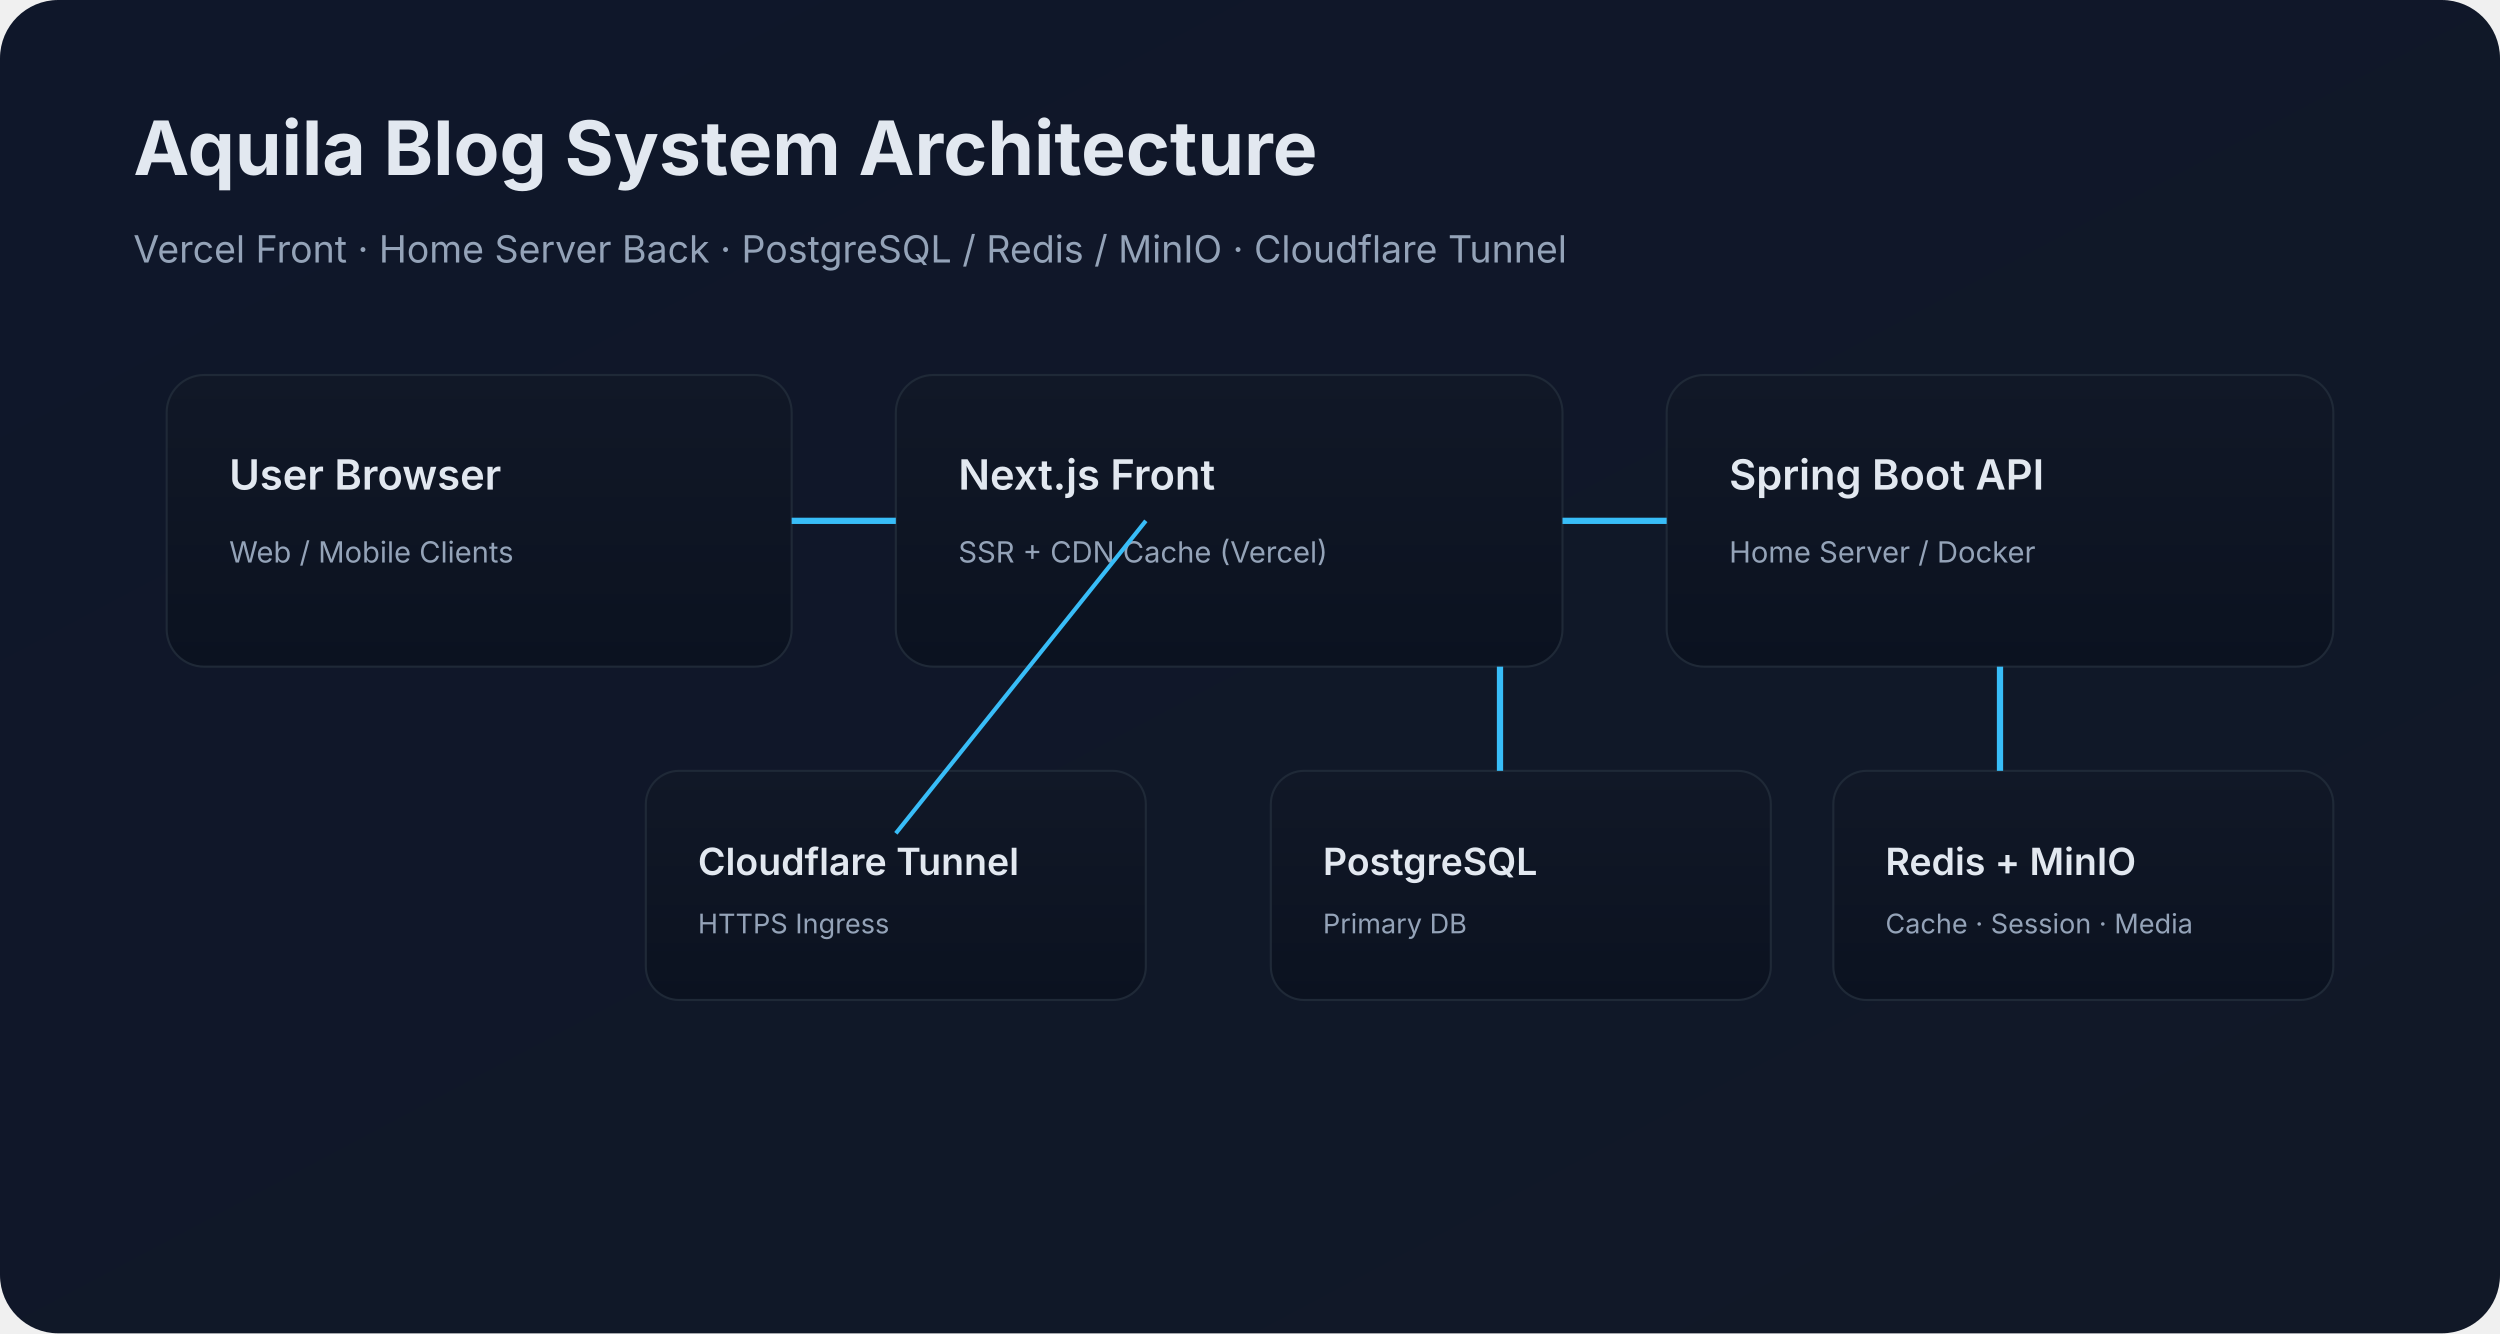
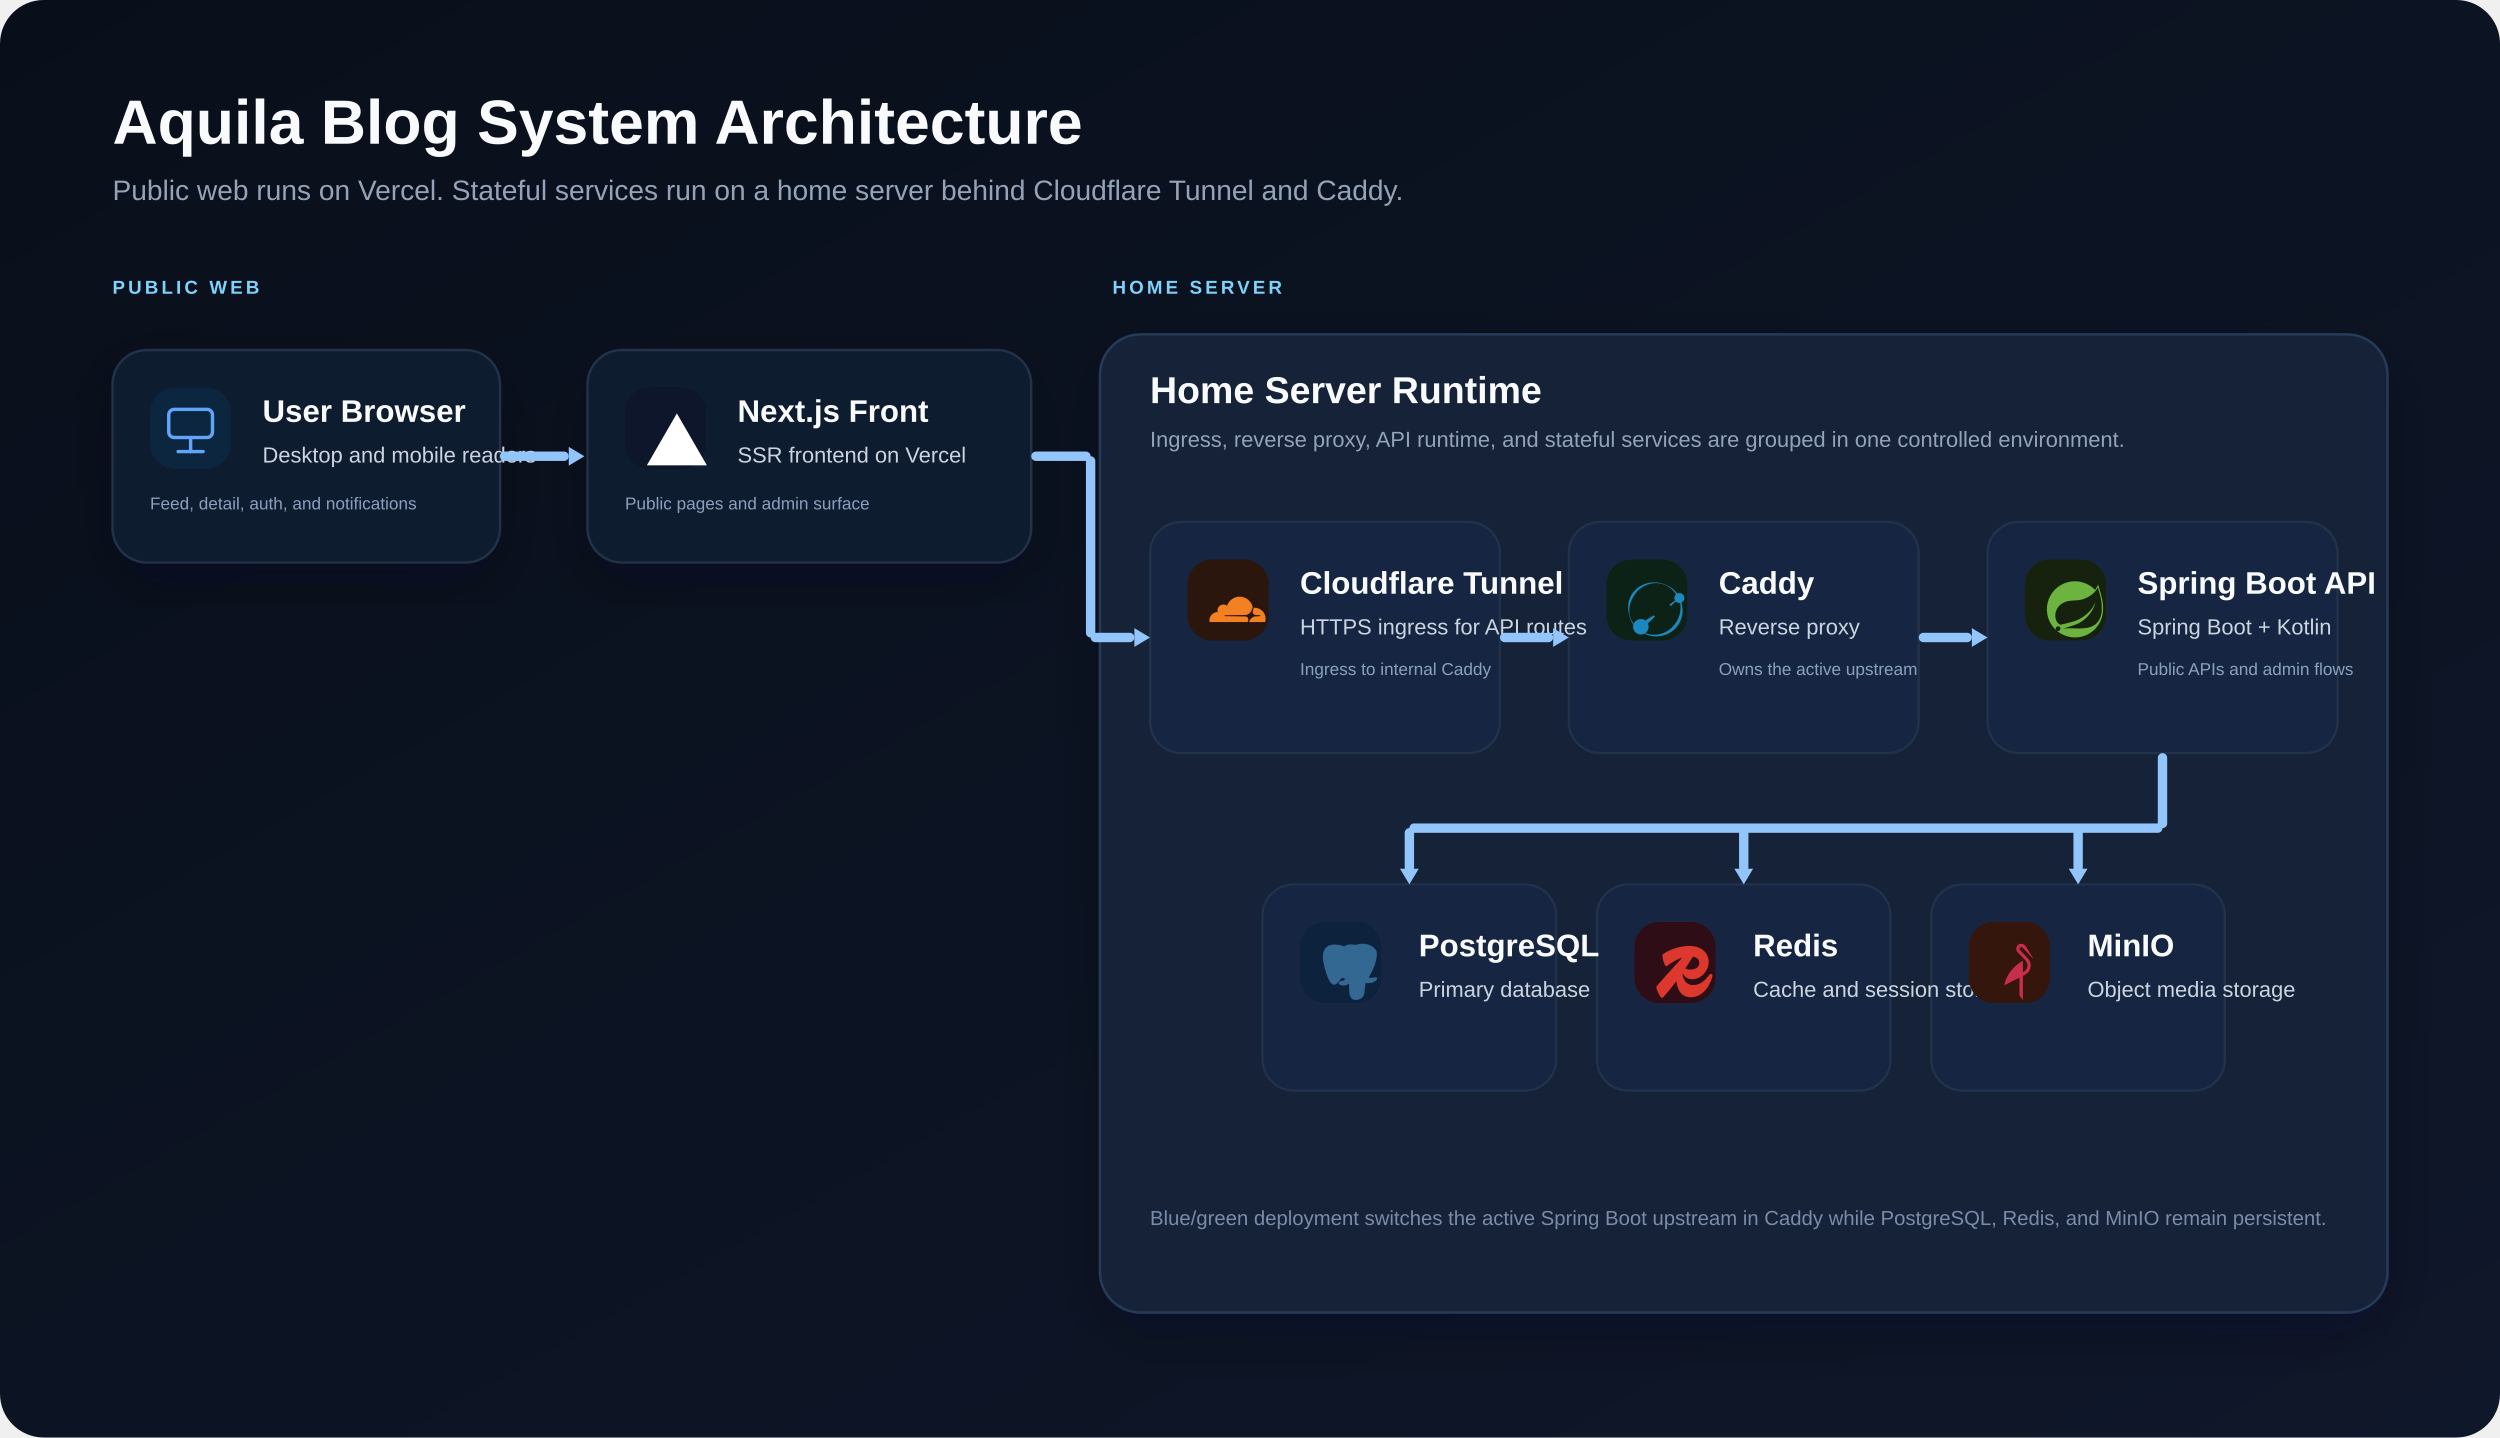
- <svg xmlns="http://www.w3.org/2000/svg" width="1200" height="640" viewBox="0 0 1200 640">
+ <svg xmlns="http://www.w3.org/2000/svg" width="1600" height="920" viewBox="0 0 1600 920">
  <defs>
    <linearGradient id="bg" x1="0" y1="0" x2="1" y2="1">
-       <stop offset="0%" stop-color="#0f172a" />
-       <stop offset="100%" stop-color="#111827" />
+       <stop offset="0%" stop-color="#090f1a" />
+       <stop offset="100%" stop-color="#0f172a" />
    </linearGradient>
-     <linearGradient id="card" x1="0" y1="0" x2="0" y2="1">
-       <stop offset="0%" stop-color="#111827" />
-       <stop offset="100%" stop-color="#0b1220" />
-     </linearGradient>
+     <filter id="shadow" x="-20%" y="-20%" width="140%" height="140%">
+       <feDropShadow dx="0" dy="14" stdDeviation="18" flood-color="#020617" flood-opacity="0.28" />
+     </filter>
+     <style>
+       .title { fill: #f8fafc; font-family: Arial, sans-serif; font-size: 40px; font-weight: 700; }
+       .subtitle { fill: #94a3b8; font-family: Arial, sans-serif; font-size: 18px; font-weight: 400; }
+       .section { fill: #7dd3fc; font-family: Arial, sans-serif; font-size: 12px; font-weight: 700; letter-spacing: 2px; }
+       .group-title { fill: #f8fafc; font-family: Arial, sans-serif; font-size: 24px; font-weight: 700; }
+       .group-text { fill: #94a3b8; font-family: Arial, sans-serif; font-size: 14px; font-weight: 400; }
+       .card-title { fill: #f8fafc; font-family: Arial, sans-serif; font-size: 20px; font-weight: 700; }
+       .card-line { fill: #cbd5e1; font-family: Arial, sans-serif; font-size: 14px; font-weight: 400; }
+       .card-note { fill: #8aa0bf; font-family: Arial, sans-serif; font-size: 11px; font-weight: 400; }
+       .footer { fill: #7b8ca8; font-family: Arial, sans-serif; font-size: 13px; font-weight: 400; }
+     </style>
  </defs>
-   <rect width="1200" height="640" fill="url(#bg)" rx="28" />
-   <text x="64" y="84" fill="#e2e8f0" font-size="36" font-family="Inter, Arial, sans-serif" font-weight="700">Aquila Blog System Architecture</text>
-   <text x="64" y="126" fill="#94a3b8" font-size="18" font-family="Inter, Arial, sans-serif">Vercel Front · Home Server Back · PostgreSQL / Redis / MinIO · Cloudflare Tunnel</text>
-   <rect x="80" y="180" width="300" height="140" rx="18" fill="url(#card)" stroke="#1f2937" />
-   <text x="110" y="235" fill="#e2e8f0" font-size="20" font-family="Inter, Arial, sans-serif" font-weight="600">User Browser</text>
-   <text x="110" y="270" fill="#94a3b8" font-size="14" font-family="Inter, Arial, sans-serif">Web / Mobile Clients</text>
-   <rect x="430" y="180" width="320" height="140" rx="18" fill="url(#card)" stroke="#1f2937" />
-   <text x="460" y="235" fill="#e2e8f0" font-size="20" font-family="Inter, Arial, sans-serif" font-weight="600">Next.js Front</text>
-   <text x="460" y="270" fill="#94a3b8" font-size="14" font-family="Inter, Arial, sans-serif">SSR + CDN Cache (Vercel)</text>
-   <rect x="800" y="180" width="320" height="140" rx="18" fill="url(#card)" stroke="#1f2937" />
-   <text x="830" y="235" fill="#e2e8f0" font-size="20" font-family="Inter, Arial, sans-serif" font-weight="600">Spring Boot API</text>
-   <text x="830" y="270" fill="#94a3b8" font-size="14" font-family="Inter, Arial, sans-serif">Home Server / Docker</text>
-   <rect x="610" y="370" width="240" height="110" rx="16" fill="url(#card)" stroke="#1f2937" />
-   <text x="635" y="420" fill="#e2e8f0" font-size="18" font-family="Inter, Arial, sans-serif" font-weight="600">PostgreSQL</text>
-   <text x="635" y="448" fill="#94a3b8" font-size="13" font-family="Inter, Arial, sans-serif">Primary DB</text>
-   <rect x="880" y="370" width="240" height="110" rx="16" fill="url(#card)" stroke="#1f2937" />
-   <text x="905" y="420" fill="#e2e8f0" font-size="18" font-family="Inter, Arial, sans-serif" font-weight="600">Redis + MinIO</text>
-   <text x="905" y="448" fill="#94a3b8" font-size="13" font-family="Inter, Arial, sans-serif">Cache · Session · Media</text>
-   <rect x="310" y="370" width="240" height="110" rx="16" fill="url(#card)" stroke="#1f2937" />
-   <text x="335" y="420" fill="#e2e8f0" font-size="18" font-family="Inter, Arial, sans-serif" font-weight="600">Cloudflare Tunnel</text>
-   <text x="335" y="448" fill="#94a3b8" font-size="13" font-family="Inter, Arial, sans-serif">HTTPS Ingress</text>
-   <line x1="380" y1="250" x2="430" y2="250" stroke="#38bdf8" stroke-width="3" />
-   <line x1="750" y1="250" x2="800" y2="250" stroke="#38bdf8" stroke-width="3" />
-   <line x1="960" y1="320" x2="960" y2="370" stroke="#38bdf8" stroke-width="3" />
-   <line x1="720" y1="320" x2="720" y2="370" stroke="#38bdf8" stroke-width="3" />
-   <line x1="550" y1="250" x2="430" y2="400" stroke="#38bdf8" stroke-width="2" />
+   <rect width="1600" height="920" rx="28" fill="url(#bg)" />
+   <text x="72" y="92" class="title">Aquila Blog System Architecture</text>
+   <text x="72" y="128" class="subtitle">Public web runs on Vercel. Stateful services run on a home server behind Cloudflare Tunnel and Caddy.</text>
+   <text x="72" y="188" class="section">PUBLIC WEB</text>
+   <text x="712" y="188" class="section">HOME SERVER</text>
+   <g filter="url(#shadow)">
+     <rect x="72" y="224" width="248" height="136" rx="22" fill="#111b2e" stroke="#23324a" stroke-width="1.5" />
+     <rect x="96" y="248" width="52" height="52" rx="16" fill="#0b2540" />
+     <rect x="108" y="262" width="28" height="18" rx="3.5" fill="none" stroke="#60a5fa" stroke-width="2.2" />
+     <line x1="122" y1="280" x2="122" y2="289" stroke="#60a5fa" stroke-width="2.2" stroke-linecap="round" />
+     <line x1="114" y1="289" x2="130" y2="289" stroke="#60a5fa" stroke-width="2.2" stroke-linecap="round" />
+     <text x="168" y="270" class="card-title">User Browser</text>
+     <text x="168" y="296" class="card-line">Desktop and mobile readers</text>
+     <text x="96" y="326" class="card-note">Feed, detail, auth, and notifications</text>
+   </g>
+   <g filter="url(#shadow)">
+     <rect x="376" y="224" width="284" height="136" rx="22" fill="#111b2e" stroke="#23324a" stroke-width="1.5" />
+     <rect x="400" y="248" width="52" height="52" rx="16" fill="#0f172a" />
+     <g transform="translate(414 262) scale(1.6)">
+       <path fill="#ffffff" d="m12 1.608 12 20.784H0Z" />
+     </g>
+     <text x="472" y="270" class="card-title">Next.js Front</text>
+     <text x="472" y="296" class="card-line">SSR frontend on Vercel</text>
+     <text x="400" y="326" class="card-note">Public pages and admin surface</text>
+   </g>
+   <g filter="url(#shadow)">
+     <rect x="704" y="214" width="824" height="626" rx="26" fill="#132238" stroke="#263a58" stroke-width="1.6" />
+     <text x="736" y="258" class="group-title">Home Server Runtime</text>
+     <text x="736" y="286" class="group-text">Ingress, reverse proxy, API runtime, and stateful services are grouped in one controlled environment.</text>
+     <rect x="736" y="334" width="224" height="148" rx="20" fill="#172842" stroke="#23324a" stroke-width="1.4" />
+     <rect x="1004" y="334" width="224" height="148" rx="20" fill="#172842" stroke="#23324a" stroke-width="1.4" />
+     <rect x="1272" y="334" width="224" height="148" rx="20" fill="#172842" stroke="#23324a" stroke-width="1.4" />
+     <rect x="808" y="566" width="188" height="132" rx="20" fill="#172842" stroke="#23324a" stroke-width="1.4" />
+     <rect x="1022" y="566" width="188" height="132" rx="20" fill="#172842" stroke="#23324a" stroke-width="1.4" />
+     <rect x="1236" y="566" width="188" height="132" rx="20" fill="#172842" stroke="#23324a" stroke-width="1.4" />
+     <rect x="760" y="358" width="52" height="52" rx="16" fill="#2a160d" />
+     <g transform="translate(774 372) scale(1.5)">
+       <path fill="#f38020" d="M16.509 16.845c.147-.507.091-.971-.155-1.315-.225-.316-.605-.499-1.062-.52l-8.659-.112a.156.156 0 0 1-.133-.071c-.028-.042-.035-.099-.021-.155.028-.084.112-.148.204-.156l8.736-.112c1.035-.049 2.16-.887 2.554-1.914l.499-1.301c.021-.056.029-.113.015-.168-.562-2.546-2.835-4.445-5.55-4.445-2.504 0-4.628 1.618-5.388 3.861-.493-.366-1.119-.562-1.794-.499-1.203.119-2.167 1.083-2.286 2.286-.028.31-.007.613.064.894C1.568 13.171 0 14.775 0 16.752c0 .175.014.351.035.527.014.083.084.147.169.147h15.981c.091 0 .176-.065.203-.155l.12-.427zm2.757-5.563c-.077 0-.161 0-.238.011-.057 0-.105.042-.127.098l-.338 1.174c-.147.507-.092.971.154 1.316.226.316.606.498 1.062.519l1.844.113c.056 0 .105.026.133.07.028.043.035.107.021.156-.028.084-.113.148-.204.155l-1.921.112c-1.041.049-2.158.887-2.553 1.914l-.141.358c-.028.071.021.142.099.142h6.598c.077 0 .147-.049.169-.126.112-.408.176-.837.176-1.28 0-2.603-2.125-4.727-4.734-4.727" />
+     </g>
+     <text x="832" y="380" class="card-title">Cloudflare Tunnel</text>
+     <text x="832" y="406" class="card-line">HTTPS ingress for API routes</text>
+     <text x="832" y="432" class="card-note">Ingress to internal Caddy</text>
+     <rect x="1028" y="358" width="52" height="52" rx="16" fill="#0d2417" />
+     <g transform="translate(1042 372) scale(1.5)">
+       <path fill="#1f88c0" d="M11.094.47c-.842 0-1.696.092-2.552.288a11.37 11.37 0 0 0-4.87 2.423 10.632 10.632 0 0 0-2.36 2.826A10.132 10.132 0 0 0 .305 8.582c-.398 1.62-.4 3.336-.043 5.048.085.405.183.809.31 1.212a11.85 11.85 0 0 0 1.662 3.729 3.273 3.273 0 0 0-.086.427 3.323 3.323 0 0 0 2.848 3.71 3.279 3.279 0 0 0 1.947-.346c1.045.51 2.17.864 3.339 1.04a11.66 11.66 0 0 0 4.285-.155 11.566 11.566 0 0 0 4.936-2.485 10.643 10.643 0 0 0 2.352-2.894 11.164 11.164 0 0 0 1.356-4.424 11.214 11.214 0 0 0-.498-4.335c.175-.077.338-.175.486-.293a.444.444 89.992 0 0 .001 0c.402-.322.693-.794.777-1.342a2.146 2.146 0 0 0-1.79-2.434 2.115 2.115 0 0 0-1.205.171c-.038-.043-.078-.086-.113-.13a11.693 11.693 0 0 0-3.476-2.93 13.348 13.348 0 0 0-1.76-.81 13.55 13.55 0 0 0-2.06-.613A12.121 12.121 0 0 0 11.093.47Zm.714.328c.345-.004.688.01 1.028.042a9.892 9.892 0 0 1 2.743.639c.984.39 1.89.958 2.707 1.632.803.662 1.502 1.45 2.091 2.328.026.039.048.08.07.12a2.12 2.12 0 0 0-.435 2.646c-.158.114-.97.692-1.634 1.183-.414.308-.733.557-.733.557l.581.68s.296-.276.665-.638c.572-.562 1.229-1.233 1.395-1.403a2.122 2.122 0 0 0 1.907.677 11.229 11.229 0 0 1-.013 4.046 11.41 11.41 0 0 1-1.475 3.897 12.343 12.343 0 0 1-2.079 2.587c-1.19 1.125-2.633 2.022-4.306 2.531a10.826 10.826 0 0 1-3.973.484 11.04 11.04 0 0 1-3.057-.652 3.304 3.304 0 0 0 1.417-2.294 3.275 3.275 0 0 0-.294-1.842c.18-.162.403-.363.656-.6 1.015-.955 2.353-2.303 2.353-2.303l-.47-.599s-1.63.972-2.801 1.728c-.307.198-.573.378-.777.517a3.273 3.273 0 0 0-1.516-.611c-1.507-.198-2.927.672-3.487 2.017a10.323 10.323 0 0 1-.695-1.078A10.92 10.92 0 0 1 .728 14.8a10.35 10.35 0 0 1-.2-1.212c-.164-1.653.103-3.258.629-4.754a12.95 12.95 0 0 1 1.087-2.288c.57-.968 1.248-1.872 2.069-2.656A11.013 11.013 0 0 1 11.808.797Z" />
+     </g>
+     <text x="1100" y="380" class="card-title">Caddy</text>
+     <text x="1100" y="406" class="card-line">Reverse proxy</text>
+     <text x="1100" y="432" class="card-note">Owns the active upstream</text>
+     <rect x="1296" y="358" width="52" height="52" rx="16" fill="#12240d" />
+     <g transform="translate(1310 372) scale(1.5)">
+       <path fill="#6db33f" d="M21.854 1.416a10.45 10.45 0 0 1-1.284 2.247A11.967 11.967 0 1 0 3.852 20.776l.445.395a11.954 11.954 0 0 0 19.632-8.297c.346-3.013-.568-6.865-2.074-11.458zM5.58 20.875a1.017 1.017 0 1 1-.148-1.432 1.04 1.04 0 0 1 .148 1.432zm16.199-3.581c-2.938 3.926-9.26 2.593-13.285 2.79 0 0-.716.049-1.432.148 0 0 .272-.123.617-.247 2.84-.988 4.173-1.185 5.902-2.074 3.235-1.655 6.47-5.284 7.112-9.038-1.235 3.605-4.988 6.717-8.396 7.976-2.346.864-6.569 1.704-6.569 1.704l-.173-.099c-2.865-1.408-2.963-7.63 2.272-9.631 2.297-.889 4.47-.395 6.964-.988 2.642-.617 5.704-2.593 6.939-5.186 1.383 4.173 3.062 10.643.049 14.643z" />
+     </g>
+     <text x="1368" y="380" class="card-title">Spring Boot API</text>
+     <text x="1368" y="406" class="card-line">Spring Boot + Kotlin</text>
+     <text x="1368" y="432" class="card-note">Public APIs and admin flows</text>
+     <rect x="832" y="590" width="52" height="52" rx="16" fill="#0d223e" />
+     <g transform="translate(846 604) scale(1.5)">
+       <path fill="#336791" d="M23.559 14.723a.527.527 0 0 0-.056-.119c-.139-.263-.477-.342-1.007-.232-1.653.341-2.293.131-2.526-.019 1.342-2.048 2.445-4.522 3.041-6.83.271-1.051.798-3.524.122-4.732a1.564 1.564 0 0 0-.151-.235C21.693.909 19.801.025 17.51.001c-1.495-.016-2.771.346-3.116.479a9.449 9.449 0 0 0-.516-.082 8.044 8.044 0 0 0-1.311-.128c-1.182-.018-2.204.264-3.05.841-.857-.321-4.789-1.645-7.222.079C.936 2.153.309 3.873.43 6.304c.041.818.507 3.334 1.242 5.744.46 1.506.939 2.702 1.433 3.582.553.994 1.126 1.593 1.714 1.79.447.149 1.133.144 1.858-.728.801-.964 1.59-1.826 1.945-2.207.435.235.906.362 1.39.377a.057.057 0 0 0 0.0.004 11.031 11.031 0 0 0-.247.305c-.339.43-.409.52-1.5.744-.31.064-1.134.234-1.146.811-.003.122.033.231.092.327.227.423.922.61 1.015.633 1.335.334 2.504.092 3.371-.679-.017 2.231.077 4.417.345 5.087.221.553.762 1.905 2.469 1.904.251 0 .526-.029.83-.094 1.782-.382 2.556-1.17 2.855-2.906.15-.871.402-2.875.539-4.101.017-.07.036-.121.057-.136.001-.001.07-.047.427.031a.367.367 0 0 0 .044.007l.254.022.015.001c.847.038 1.911-.143 2.531-.431.644-.299 1.806-1.032 1.595-1.67z" />
+     </g>
+     <text x="908" y="612" class="card-title">PostgreSQL</text>
+     <text x="908" y="638" class="card-line">Primary database</text>
+     <rect x="1046" y="590" width="52" height="52" rx="16" fill="#2d1014" />
+     <g transform="translate(1060 604) scale(1.5)">
+       <path fill="#dc382d" d="M22.71 13.145c-1.66 2.092-3.452 4.483-7.038 4.483-3.203 0-4.397-2.825-4.48-5.12.701 1.484 2.073 2.685 4.214 2.63 4.117-.133 6.94-3.852 6.94-7.239 0-4.05-3.022-6.972-8.268-6.972-3.752 0-8.4 1.428-11.455 3.685C2.59 6.937 3.885 9.958 4.35 9.626c2.648-1.904 4.748-3.13 6.784-3.744C8.12 9.244.886 17.05 0 18.425c.1 1.261 1.66 4.648 2.424 4.648.232 0 .431-.133.664-.365a100.49 100.49 0 0 0 5.54-6.765c.222 3.104 1.748 6.898 6.014 6.898 3.819 0 7.604-2.756 9.33-8.965.2-.764-.73-1.361-1.261-.73zm-4.349-5.013c0 1.959-1.926 2.922-3.685 2.922-.941 0-1.664-.247-2.235-.568 1.051-1.592 2.092-3.225 3.21-4.973 1.972.334 2.71 1.43 2.71 2.619z" />
+     </g>
+     <text x="1122" y="612" class="card-title">Redis</text>
+     <text x="1122" y="638" class="card-line">Cache and session store</text>
+     <rect x="1260" y="590" width="52" height="52" rx="16" fill="#341211" />
+     <g transform="translate(1274 604) scale(1.5)">
+       <path fill="#c72e49" d="M13.207.006c-.622-.048-1.2.194-1.621.582a2.15 2.15 0 0 0-.094 3.035l3.408 3.551a3.042 3.042 0 0 1-.664 4.688l-.463.238V7.285a15.42 15.42 0 0 0-8.017 10.486v.018l6.549-3.328v7.621L13.779 24V13.682l.896-.463a4.443 4.443 0 0 0 1.221-7.029l-3.371-3.525a.749.749 0 0 1 .037-1.055.752.752 0 0 1 1.057.037l.467.486-.006.006 4.07 4.244a.057.057 0 0 0 .082 0 .06.06 0 0 0 0-.07l-3.141-5.143-.148.142.148-.144C14.495.393 13.829.054 13.207.006Z" />
+     </g>
+     <text x="1336" y="612" class="card-title">MinIO</text>
+     <text x="1336" y="638" class="card-line">Object media storage</text>
+     <text x="736" y="784" class="footer">Blue/green deployment switches the active Spring Boot upstream in Caddy while PostgreSQL, Redis, and MinIO remain persistent.</text>
+   </g>
+   <rect x="320" y="289" width="44" height="6" rx="3" fill="#93c5fd" />
+   <polygon points="374,292 364,286 364,298" fill="#93c5fd" />
+   <rect x="660" y="289" width="38" height="6" rx="3" fill="#93c5fd" />
+   <rect x="695" y="292" width="6" height="116" rx="3" fill="#93c5fd" />
+   <rect x="698" y="405" width="28" height="6" rx="3" fill="#93c5fd" />
+   <polygon points="736,408 726,402 726,414" fill="#93c5fd" />
+   <rect x="960" y="405" width="34" height="6" rx="3" fill="#93c5fd" />
+   <polygon points="1004,408 994,402 994,414" fill="#93c5fd" />
+   <rect x="1228" y="405" width="34" height="6" rx="3" fill="#93c5fd" />
+   <polygon points="1272,408 1262,402 1262,414" fill="#93c5fd" />
+   <rect x="1381" y="482" width="6" height="48" rx="3" fill="#93c5fd" />
+   <rect x="902" y="527" width="482" height="6" rx="3" fill="#93c5fd" />
+   <rect x="899" y="530" width="6" height="28" rx="3" fill="#93c5fd" />
+   <polygon points="902,566 896,556 908,556" fill="#93c5fd" />
+   <rect x="1113" y="530" width="6" height="28" rx="3" fill="#93c5fd" />
+   <polygon points="1116,566 1110,556 1122,556" fill="#93c5fd" />
+   <rect x="1327" y="530" width="6" height="28" rx="3" fill="#93c5fd" />
+   <polygon points="1330,566 1324,556 1336,556" fill="#93c5fd" />
</svg>
